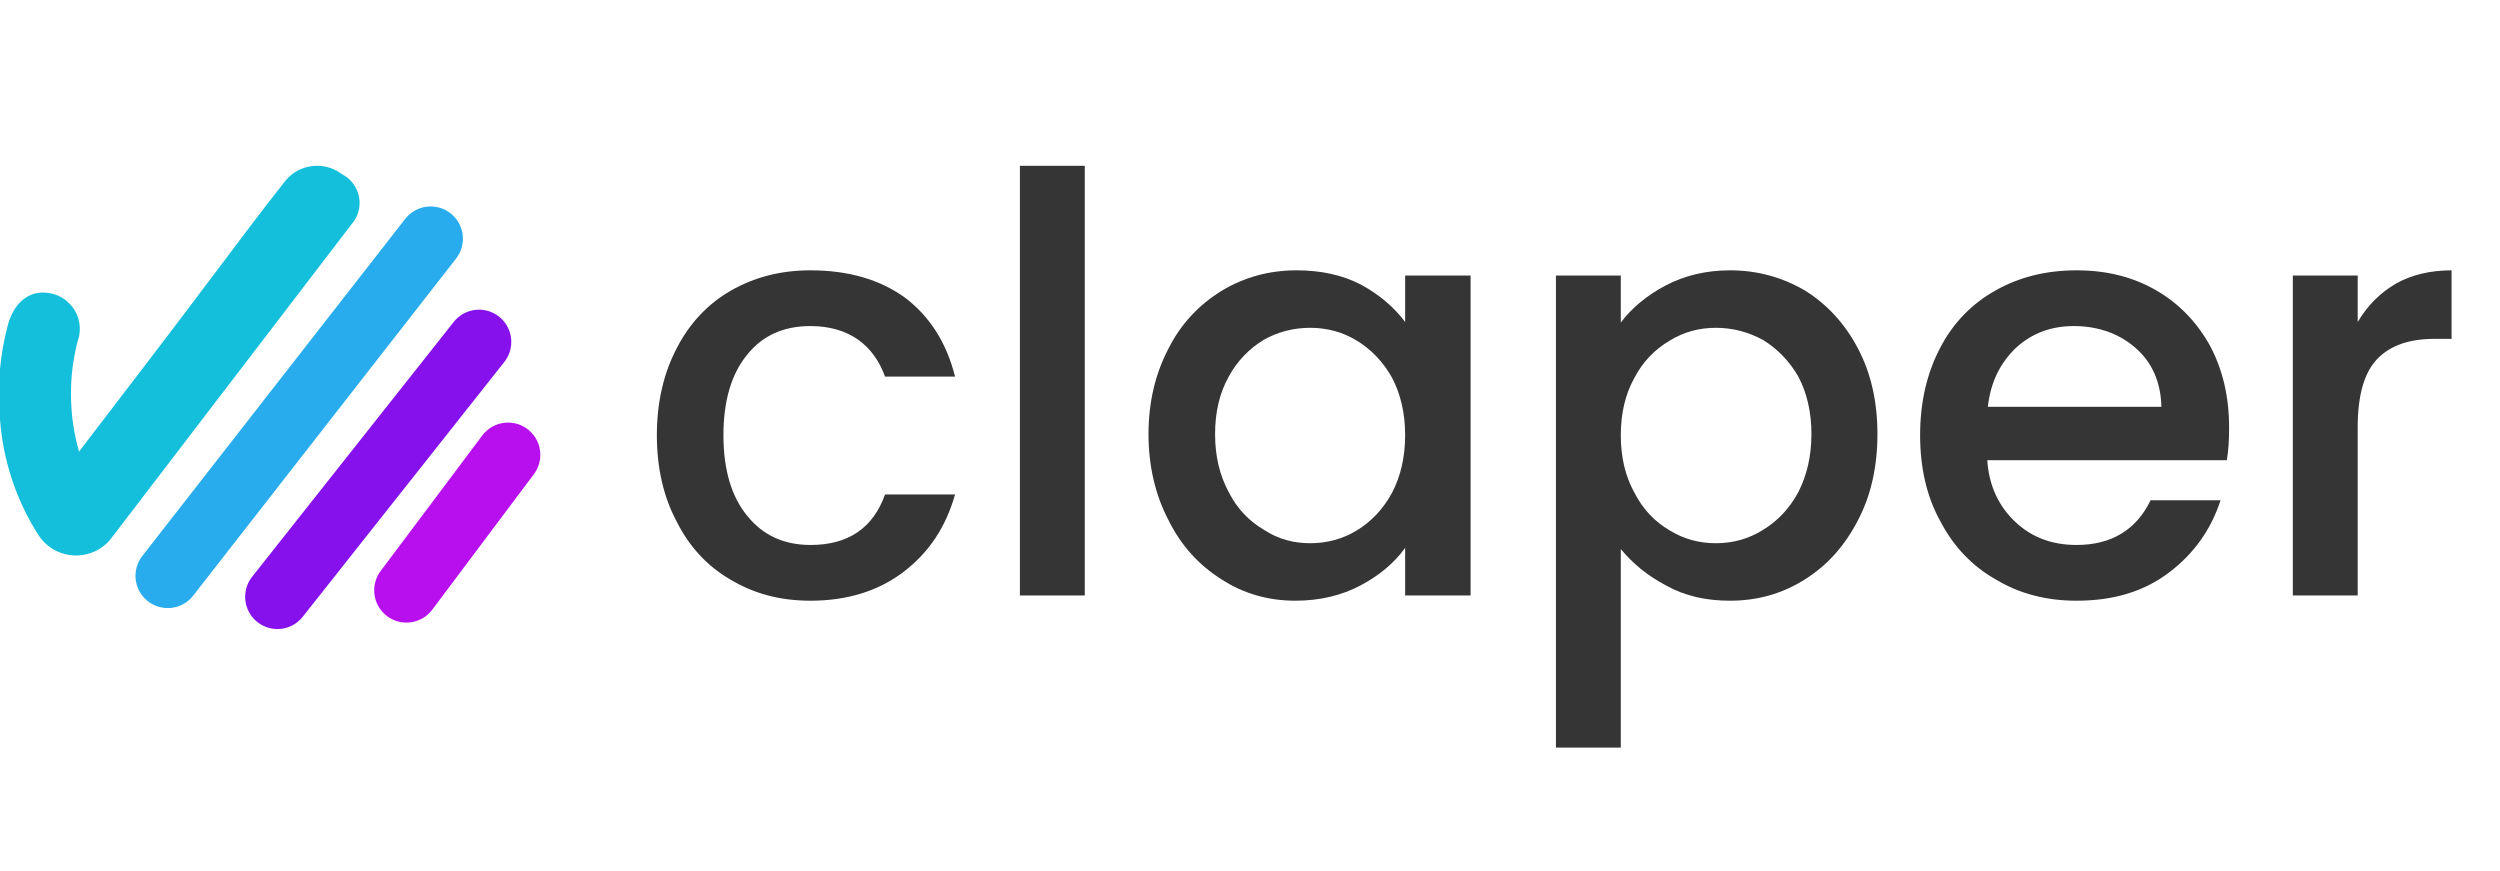
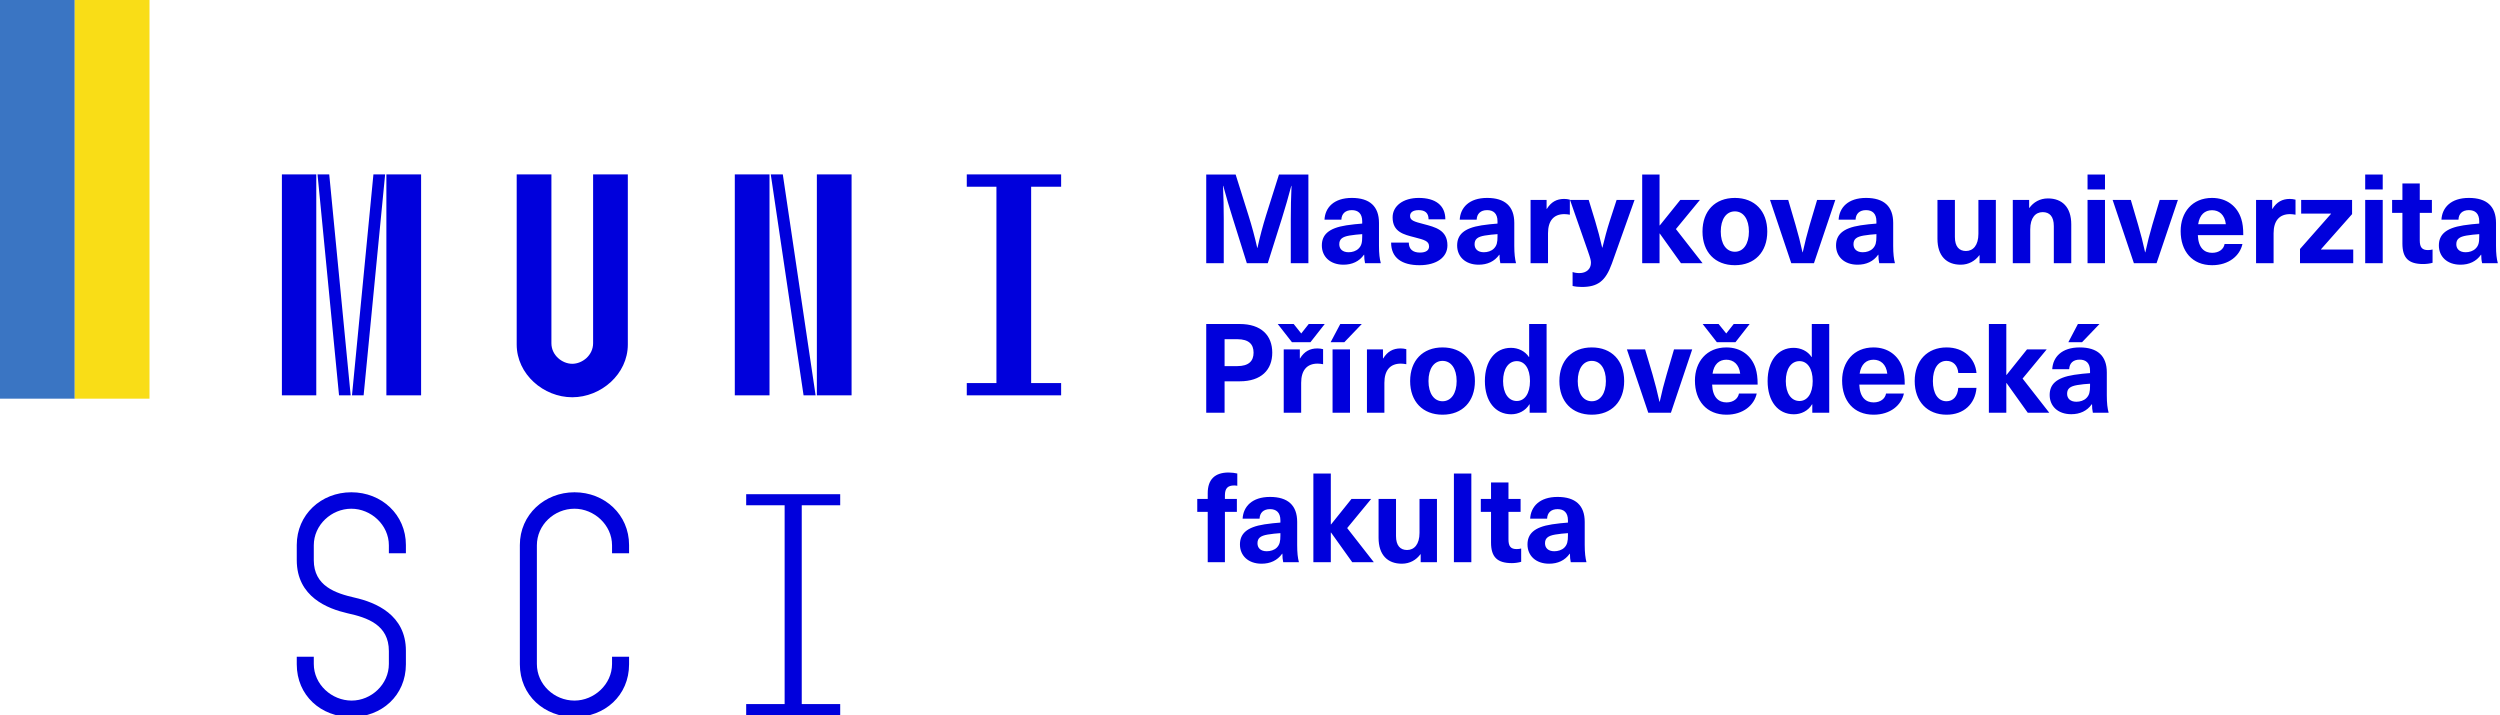
- <svg xmlns="http://www.w3.org/2000/svg" width="100%" height="100%" viewBox="0 0 155 54" version="1.1" xml:space="preserve" style="fill-rule:evenodd;clip-rule:evenodd;stroke-linecap:round;">
-   <g transform="matrix(0.98,0,0,1,39.42,36.92)">
-     <g transform="matrix(36,0,0,36,0,0)">
-       <path d="M0.037,-0.276C0.037,-0.333 0.049,-0.383 0.072,-0.426C0.094,-0.468 0.126,-0.502 0.167,-0.525C0.208,-0.548 0.254,-0.56 0.307,-0.56C0.374,-0.56 0.429,-0.544 0.473,-0.513C0.516,-0.481 0.546,-0.436 0.561,-0.377L0.438,-0.377C0.428,-0.404 0.412,-0.426 0.39,-0.441C0.368,-0.456 0.34,-0.464 0.307,-0.464C0.26,-0.464 0.223,-0.448 0.196,-0.415C0.168,-0.382 0.154,-0.335 0.154,-0.276C0.154,-0.217 0.168,-0.17 0.196,-0.137C0.223,-0.104 0.26,-0.087 0.307,-0.087C0.373,-0.087 0.417,-0.116 0.438,-0.174L0.561,-0.174C0.545,-0.118 0.515,-0.074 0.471,-0.041C0.427,-0.008 0.372,0.009 0.307,0.009C0.254,0.009 0.208,-0.003 0.167,-0.027C0.126,-0.05 0.094,-0.084 0.072,-0.127C0.049,-0.169 0.037,-0.219 0.037,-0.276Z" style="fill:rgb(53,53,53);fill-rule:nonzero;" />
-     </g>
-     <g transform="matrix(36,0,0,36,21.6,0)">
-       <rect x="0.075" y="-0.74" width="0.114" height="0.74" style="fill:rgb(53,53,53);fill-rule:nonzero;" />
-     </g>
-     <g transform="matrix(36,0,0,36,31.104,0)">
-       <path d="M0.037,-0.278C0.037,-0.333 0.049,-0.382 0.072,-0.425C0.094,-0.468 0.126,-0.501 0.166,-0.525C0.205,-0.548 0.249,-0.56 0.297,-0.56C0.34,-0.56 0.378,-0.552 0.411,-0.535C0.443,-0.518 0.469,-0.496 0.488,-0.471L0.488,-0.551L0.603,-0.551L0.603,-0L0.488,-0L0.488,-0.082C0.469,-0.056 0.442,-0.034 0.409,-0.017C0.376,0 0.338,0.009 0.295,0.009C0.248,0.009 0.204,-0.003 0.165,-0.028C0.126,-0.052 0.094,-0.086 0.072,-0.13C0.049,-0.173 0.037,-0.223 0.037,-0.278ZM0.488,-0.276C0.488,-0.314 0.48,-0.347 0.465,-0.375C0.449,-0.403 0.428,-0.424 0.403,-0.439C0.378,-0.454 0.35,-0.461 0.321,-0.461C0.292,-0.461 0.264,-0.454 0.239,-0.44C0.214,-0.425 0.193,-0.404 0.178,-0.377C0.162,-0.349 0.154,-0.316 0.154,-0.278C0.154,-0.24 0.162,-0.207 0.178,-0.178C0.193,-0.149 0.214,-0.128 0.24,-0.113C0.265,-0.097 0.292,-0.09 0.321,-0.09C0.35,-0.09 0.378,-0.097 0.403,-0.112C0.428,-0.127 0.449,-0.148 0.465,-0.177C0.48,-0.205 0.488,-0.238 0.488,-0.276Z" style="fill:rgb(53,53,53);fill-rule:nonzero;" />
-     </g>
-     <g transform="matrix(36,0,0,36,55.512,0)">
-       <path d="M0.189,-0.47C0.208,-0.495 0.235,-0.517 0.268,-0.534C0.301,-0.551 0.339,-0.56 0.381,-0.56C0.429,-0.56 0.473,-0.548 0.513,-0.525C0.552,-0.501 0.583,-0.468 0.606,-0.425C0.629,-0.382 0.64,-0.333 0.64,-0.278C0.64,-0.223 0.629,-0.173 0.606,-0.13C0.583,-0.086 0.552,-0.052 0.513,-0.028C0.473,-0.003 0.429,0.009 0.381,0.009C0.339,0.009 0.302,0.001 0.269,-0.017C0.236,-0.034 0.21,-0.055 0.189,-0.08L0.189,0.262L0.075,0.262L0.075,-0.551L0.189,-0.551L0.189,-0.47ZM0.524,-0.278C0.524,-0.316 0.516,-0.349 0.501,-0.377C0.485,-0.404 0.464,-0.425 0.439,-0.44C0.413,-0.454 0.385,-0.461 0.356,-0.461C0.327,-0.461 0.3,-0.454 0.275,-0.439C0.249,-0.424 0.228,-0.403 0.213,-0.375C0.197,-0.347 0.189,-0.314 0.189,-0.276C0.189,-0.238 0.197,-0.205 0.213,-0.177C0.228,-0.148 0.249,-0.127 0.275,-0.112C0.3,-0.097 0.327,-0.09 0.356,-0.09C0.385,-0.09 0.413,-0.097 0.439,-0.113C0.464,-0.128 0.485,-0.149 0.501,-0.178C0.516,-0.207 0.524,-0.24 0.524,-0.278Z" style="fill:rgb(53,53,53);fill-rule:nonzero;" />
-     </g>
-     <g transform="matrix(36,0,0,36,79.92,0)">
-       <path d="M0.58,-0.289C0.58,-0.268 0.579,-0.25 0.576,-0.233L0.155,-0.233C0.158,-0.189 0.175,-0.154 0.204,-0.127C0.233,-0.1 0.269,-0.087 0.312,-0.087C0.373,-0.087 0.417,-0.113 0.442,-0.164L0.565,-0.164C0.548,-0.113 0.518,-0.072 0.475,-0.04C0.431,-0.007 0.377,0.009 0.312,0.009C0.259,0.009 0.212,-0.003 0.171,-0.027C0.129,-0.05 0.096,-0.084 0.073,-0.127C0.049,-0.169 0.037,-0.219 0.037,-0.276C0.037,-0.333 0.049,-0.383 0.072,-0.426C0.094,-0.468 0.127,-0.502 0.169,-0.525C0.21,-0.548 0.258,-0.56 0.312,-0.56C0.364,-0.56 0.41,-0.549 0.451,-0.526C0.492,-0.503 0.523,-0.471 0.546,-0.431C0.569,-0.389 0.58,-0.342 0.58,-0.289ZM0.461,-0.325C0.46,-0.367 0.445,-0.401 0.416,-0.426C0.387,-0.451 0.35,-0.464 0.307,-0.464C0.268,-0.464 0.234,-0.452 0.206,-0.427C0.178,-0.401 0.161,-0.368 0.156,-0.325L0.461,-0.325Z" style="fill:rgb(53,53,53);fill-rule:nonzero;" />
-     </g>
-     <g transform="matrix(36,0,0,36,102.132,0)">
-       <path d="M0.189,-0.471C0.206,-0.499 0.228,-0.521 0.256,-0.537C0.283,-0.552 0.316,-0.56 0.354,-0.56L0.354,-0.442L0.325,-0.442C0.28,-0.442 0.247,-0.431 0.224,-0.408C0.201,-0.385 0.189,-0.346 0.189,-0.29L0.189,-0L0.075,-0L0.075,-0.551L0.189,-0.551L0.189,-0.471Z" style="fill:rgb(53,53,53);fill-rule:nonzero;" />
-     </g>
-   </g>
-   <g id="Logo">
-     <path d="M6.8,33.5C6.273,34.098 5.513,34.441 4.715,34.441C3.785,34.441 2.915,33.974 2.4,33.2C1.013,31.038 0.188,28.562 0,26C-0.186,24.019 -0.017,22.021 0.5,20.1C0.9,18.7 1.9,17.9 3.2,18.2C4.22,18.433 4.949,19.348 4.949,20.394C4.949,20.669 4.899,20.943 4.8,21.2C4.234,23.436 4.269,25.782 4.9,28C7.8,24.2 10.5,20.7 13.2,17.1C14.7,15.1 16.2,13.1 17.7,11.2C18.562,10.149 20.124,9.971 21.2,10.8C21.87,11.14 22.295,11.831 22.295,12.583C22.295,13.067 22.119,13.536 21.8,13.9L6.8,33.5Z" style="fill:rgb(20,191,219);fill-rule:nonzero;" />
-     <path d="M10.4,35.7L26.7,14.8" style="fill:none;fill-rule:nonzero;stroke:rgb(41,172,237);stroke-width:4px;" />
-     <path d="M17.2,37L29.7,21.2" style="fill:none;fill-rule:nonzero;stroke:rgb(134,17,237);stroke-width:4px;" />
-     <path d="M25.2,36.6L31.5,28.2" style="fill:none;fill-rule:nonzero;stroke:rgb(184,15,239);stroke-width:4px;" />
-   </g>
+ <svg xmlns="http://www.w3.org/2000/svg" width="301" height="86" viewBox="0 0 301 86">
+   <rect x="0" y="0" width="9" height="48" style="fill:#3a75c3" />
+   <rect x="9" y="0" width="9" height="48" style="fill:#f9dd17" />
+   <path fill="#0000dc" d="M33.94,21l0,26.6l4.14,0l0,-26.6zm4.29,0l2.59,26.6l1.4,0l-2.58,-26.6zm6.73,0l-2.58,26.6l1.4,0l2.59,-26.6zm1.56,0l0,26.6l4.18,0l0,-26.6zm15.69,0l0,20.48c0,3.57,3.23,6.35,6.69,6.35c3.46,0,6.69,-2.78,6.69,-6.35l0,-20.48l-4.18,0l0,20.33c0,1.44,-1.29,2.47,-2.51,2.47c-1.22,0,-2.51,-1.03,-2.51,-2.47l0,-20.33zm26.26,0l0,26.6l4.18,0l0,-26.6zm4.33,0l3.95,26.6l1.45,0l-3.95,-26.6zm5.55,0l0,26.6l4.18,0l0,-26.6zm18.05,25.12l0,1.48l11.36,0l0,-1.48l-3.61,0l0,-23.64l3.61,0l0,-1.48l-11.36,0l0,1.48l3.57,0l0,23.64z" />
+   <path fill="#0000dc" d="M42.3,86.33c3.65,0,6.57,-2.59,6.57,-6.35l0,-1.63c0,-4.33,-3.64,-5.82,-6.15,-6.39c-2.32,-0.53,-4.94,-1.4,-4.94,-4.52l0,-1.78c0,-2.47,2.13,-4.41,4.52,-4.41c2.36,0,4.52,1.94,4.52,4.41l0,0.95l2.05,0l0,-0.99c0,-3.65,-2.92,-6.35,-6.57,-6.35c-3.65,0,-6.57,2.7,-6.57,6.35l0,1.82c0,4.45,3.76,5.85,6.08,6.39c2.43,0.53,5.01,1.4,5.01,4.56l0,1.55c0,2.47,-2.13,4.41,-4.48,4.41c-2.4,0,-4.56,-1.94,-4.56,-4.41l0,-0.87l-2.05,0l0,0.91c0,3.76,2.92,6.35,6.57,6.35zm26.87,0c3.64,0,6.57,-2.59,6.57,-6.35l0,-0.91l-2.05,0l0,0.87c0,2.47,-2.17,4.41,-4.52,4.41c-2.44,0,-4.53,-1.94,-4.53,-4.41l0,-14.28c0,-2.47,2.09,-4.41,4.53,-4.41c2.35,0,4.52,1.94,4.52,4.41l0,0.95l2.05,0l0,-0.99c0,-3.65,-2.93,-6.35,-6.57,-6.35c-3.61,0,-6.58,2.7,-6.58,6.35l0,14.36c0,3.76,2.97,6.35,6.58,6.35zm20.67,-1.56l0,1.33l11.32,0l0,-1.33l-4.63,0l0,-23.94l4.63,0l0,-1.33l-11.32,0l0,1.33l4.63,0l0,23.94z" />
+   <path fill="#0000dc" d="M157.53,31.69l0,-10.68l-3.54,0l-1.55,4.9c-0.4,1.29,-0.76,2.63,-1.04,3.93l-0.03,0c-0.29,-1.3,-0.65,-2.64,-1.06,-3.93l-1.54,-4.9l-3.54,0l0,10.68l2.11,0l0,-5.31c0,-1.34,-0.03,-2.67,-0.09,-4l0.03,0c0.35,1.3,0.74,2.63,1.15,3.92l1.69,5.39l2.52,0l1.7,-5.39c0.4,-1.29,0.79,-2.62,1.13,-3.92l0.03,0c-0.06,1.33,-0.09,2.66,-0.09,4l0,5.31zm5.23,-7.86c-2.17,0,-3.22,1.17,-3.29,2.62l2.03,0c0.03,-0.72,0.48,-1.15,1.26,-1.15c0.74,0,1.25,0.39,1.25,1.35l0,0.27c-0.48,0.03,-1.34,0.12,-1.91,0.21c-2.2,0.34,-2.95,1.18,-2.95,2.43c0,1.32,0.98,2.31,2.6,2.31c1.04,0,1.9,-0.39,2.47,-1.2l0.03,0c0,0.37,0.03,0.7,0.1,1.02l1.9,0c-0.14,-0.51,-0.22,-1.13,-0.22,-2.09l0,-2.76c0,-1.99,-1.11,-3.01,-3.27,-3.01zm1.25,4.65c0,0.69,-0.07,1.09,-0.44,1.45c-0.3,0.3,-0.76,0.44,-1.19,0.44c-0.74,0,-1.13,-0.39,-1.13,-0.96c0,-0.62,0.36,-0.9,1.23,-1.05c0.45,-0.08,1.08,-0.14,1.53,-0.17zm6.81,-4.65c-1.89,0,-3.15,0.97,-3.15,2.34c0,1.77,1.36,2.07,2.64,2.4c1.19,0.31,1.75,0.45,1.75,1.11c0,0.45,-0.37,0.73,-1.1,0.73c-0.87,0,-1.34,-0.43,-1.34,-1.2l-2.13,0c0,1.85,1.31,2.72,3.42,2.72c2.07,0,3.36,-0.96,3.36,-2.39c0,-1.86,-1.5,-2.2,-2.86,-2.56c-1.16,-0.3,-1.64,-0.44,-1.64,-0.98c0,-0.43,0.36,-0.7,1.04,-0.7c0.75,0,1.19,0.33,1.19,1.11l2.02,0c0,-1.7,-1.21,-2.58,-3.2,-2.58zm8.23,0c-2.17,0,-3.22,1.17,-3.3,2.62l2.04,0c0.03,-0.72,0.48,-1.15,1.26,-1.15c0.74,0,1.25,0.39,1.25,1.35l0,0.27c-0.48,0.03,-1.34,0.12,-1.91,0.21c-2.2,0.34,-2.95,1.18,-2.95,2.43c0,1.32,0.97,2.31,2.59,2.31c1.05,0,1.91,-0.39,2.48,-1.2l0.03,0c0,0.37,0.03,0.7,0.1,1.02l1.89,0c-0.13,-0.51,-0.21,-1.13,-0.21,-2.09l0,-2.76c0,-1.99,-1.11,-3.01,-3.27,-3.01zm1.25,4.65c0,0.69,-0.08,1.09,-0.44,1.45c-0.3,0.3,-0.76,0.44,-1.2,0.44c-0.73,0,-1.12,-0.39,-1.12,-0.96c0,-0.62,0.36,-0.9,1.23,-1.05c0.45,-0.08,1.08,-0.14,1.53,-0.17zm8.02,-4.53c-0.9,0,-1.57,0.37,-2.08,1.2l-0.03,0l0,-1.08l-1.93,0l0,7.62l2.1,0l0,-3.6c0,-1.5,0.68,-2.31,1.97,-2.31c0.21,0,0.43,0.03,0.66,0.07l0,-1.81c-0.2,-0.06,-0.48,-0.09,-0.69,-0.09zm8.48,0.12l-2.16,0l-0.83,2.55c-0.34,1.05,-0.62,2.13,-0.88,3.19l-0.03,0c-0.24,-1.06,-0.52,-2.14,-0.84,-3.19l-0.78,-2.55l-2.25,0l2.16,6.19c0.3,0.86,0.36,1.1,0.36,1.38c0,0.75,-0.55,1.24,-1.39,1.24c-0.32,0,-0.61,-0.05,-0.82,-0.13l0,1.68c0.32,0.08,0.72,0.12,1.1,0.12c1.9,0,2.86,-0.67,3.63,-2.82zm8.19,7.62l-3.21,-4.11l2.89,-3.51l-2.36,0l-2.47,3.07l-0.03,0l0,-6.13l-2.09,0l0,10.68l2.09,0l0,-3.57l0.03,0l2.55,3.57zm3.89,-7.86c-2.39,0,-3.9,1.57,-3.9,4.05c0,2.47,1.51,4.05,3.9,4.05c2.38,0,3.9,-1.58,3.9,-4.05c0,-2.48,-1.52,-4.05,-3.9,-4.05zm0,1.62c1.03,0,1.69,0.94,1.69,2.43c0,1.48,-0.66,2.43,-1.69,2.43c-1.04,0,-1.7,-0.95,-1.7,-2.43c0,-1.49,0.66,-2.43,1.7,-2.43zm9.52,6.24l2.57,-7.62l-2.19,0l-0.89,3c-0.31,1.08,-0.6,2.19,-0.84,3.3l-0.03,0c-0.24,-1.11,-0.52,-2.22,-0.84,-3.3l-0.88,-3l-2.19,0l2.56,7.62zm6.27,-7.86c-2.17,0,-3.22,1.17,-3.3,2.62l2.04,0c0.03,-0.72,0.48,-1.15,1.26,-1.15c0.74,0,1.25,0.39,1.25,1.35l0,0.27c-0.48,0.03,-1.34,0.12,-1.91,0.21c-2.2,0.34,-2.95,1.18,-2.95,2.43c0,1.32,0.97,2.31,2.59,2.31c1.05,0,1.91,-0.39,2.48,-1.2l0.03,0c0,0.37,0.03,0.7,0.1,1.02l1.89,0c-0.13,-0.51,-0.21,-1.13,-0.21,-2.09l0,-2.76c0,-1.99,-1.11,-3.01,-3.27,-3.01zm1.25,4.65c0,0.69,-0.08,1.09,-0.44,1.45c-0.3,0.3,-0.76,0.44,-1.2,0.44c-0.73,0,-1.12,-0.39,-1.12,-0.96c0,-0.62,0.36,-0.9,1.23,-1.05c0.45,-0.08,1.08,-0.14,1.53,-0.17zm10.15,3.39c0.98,0,1.74,-0.47,2.24,-1.14l0.03,0l0,0.96l1.96,0l0,-7.62l-2.1,0l0,4.08c0,1.38,-0.63,2.07,-1.5,2.07c-0.82,0,-1.33,-0.53,-1.33,-1.68l0,-4.47l-2.1,0l0,4.68c0,2.07,1.09,3.12,2.8,3.12zm10.5,-7.98c-0.97,0,-1.74,0.46,-2.23,1.14l-0.03,0l0,-0.96l-1.97,0l0,7.62l2.1,0l0,-4.08c0,-1.38,0.63,-2.07,1.5,-2.07c0.83,0,1.34,0.52,1.34,1.68l0,4.47l2.1,0l0,-4.68c0,-2.07,-1.1,-3.12,-2.81,-3.12zm6.87,-1.08l0,-1.8l-2.1,0l0,1.8zm0,8.88l0,-7.62l-2.1,0l0,7.62zm6.21,0l2.57,-7.62l-2.19,0l-0.89,3c-0.32,1.08,-0.6,2.19,-0.84,3.3l-0.03,0c-0.24,-1.11,-0.52,-2.22,-0.84,-3.3l-0.88,-3l-2.19,0l2.56,7.62zm6.69,-1.25c-0.9,0,-1.66,-0.55,-1.72,-2.13l5.47,0c0,-0.84,-0.07,-1.42,-0.24,-1.95c-0.48,-1.54,-1.77,-2.53,-3.52,-2.53c-2.39,0,-3.78,1.74,-3.78,3.99c0,2.43,1.39,4.11,3.79,4.11c2.03,0,3.35,-1.16,3.65,-2.55l-2.15,0c-0.1,0.61,-0.66,1.06,-1.5,1.06zm-0.01,-5.13c0.84,0,1.53,0.53,1.66,1.68l-3.33,0c0.17,-1.15,0.81,-1.68,1.67,-1.68zm9.36,-1.36c-0.9,0,-1.58,0.37,-2.09,1.2l-0.03,0l0,-1.08l-1.94,0l0,7.62l2.11,0l0,-3.6c0,-1.5,0.69,-2.31,1.98,-2.31c0.21,0,0.41,0.03,0.66,0.07l0,-1.81c-0.21,-0.06,-0.49,-0.09,-0.69,-0.09zm7.5,1.83l0,-1.71l-6.13,0l0,1.65l3.59,0l0,0.03l-3.73,4.23l0,1.71l6.41,0l0,-1.65l-3.88,0l0,-0.03zm3.69,-2.97l0,-1.8l-2.11,0l0,1.8zm0,8.88l0,-7.62l-2.11,0l0,7.62zm5.45,-1.58c-0.71,0,-0.99,-0.33,-0.99,-1.17l0,-3.31l1.46,0l0,-1.56l-1.46,0l0,-1.98l-2.09,0l0,1.98l-1.24,0l0,1.56l1.24,0l0,3.69c0,1.77,0.76,2.47,2.51,2.47c0.37,0,0.83,-0.06,1.12,-0.15l0,-1.6c-0.14,0.04,-0.35,0.07,-0.55,0.07zm4.92,-6.28c-2.17,0,-3.22,1.17,-3.3,2.62l2.05,0c0.02,-0.72,0.48,-1.15,1.25,-1.15c0.74,0,1.25,0.39,1.25,1.35l0,0.27c-0.48,0.03,-1.33,0.12,-1.9,0.21c-2.21,0.34,-2.96,1.18,-2.96,2.43c0,1.32,0.98,2.31,2.6,2.31c1.05,0,1.9,-0.39,2.47,-1.2l0.03,0c0,0.37,0.03,0.7,0.11,1.02l1.89,0c-0.14,-0.51,-0.22,-1.13,-0.22,-2.09l0,-2.76c0,-1.99,-1.1,-3.01,-3.27,-3.01zm1.25,4.65c0,0.69,-0.07,1.09,-0.44,1.45c-0.3,0.3,-0.76,0.44,-1.19,0.44c-0.74,0,-1.13,-0.39,-1.13,-0.96c0,-0.62,0.36,-0.9,1.23,-1.05c0.45,-0.08,1.08,-0.14,1.53,-0.17z" />
+   <path fill="#0000dc" d="M145.23,39.01l0,10.68l2.21,0l0,-3.78l1.82,0c2.6,0,3.92,-1.38,3.92,-3.45c0,-2.07,-1.32,-3.45,-3.92,-3.45zm2.21,1.83l1.53,0c1.39,0,1.96,0.61,1.96,1.62c0,1,-0.57,1.62,-1.96,1.62l-1.53,0zm10.34,0.36l1.72,-2.19l-1.93,0l-0.9,1.14l-0.91,-1.14l-1.92,0l1.71,2.19zm0.83,0.75c-0.9,0,-1.58,0.37,-2.08,1.2l-0.03,0l0,-1.08l-1.94,0l0,7.62l2.1,0l0,-3.6c0,-1.5,0.69,-2.31,1.98,-2.31c0.21,0,0.42,0.03,0.66,0.07l0,-1.81c-0.21,-0.06,-0.48,-0.09,-0.69,-0.09zm3.25,-0.75l2.1,-2.19l-2.59,0l-1.16,2.19zm0.68,8.49l0,-7.62l-2.1,0l0,7.62zm6.09,-7.74c-0.9,0,-1.58,0.37,-2.09,1.2l-0.03,0l0,-1.08l-1.93,0l0,7.62l2.1,0l0,-3.6c0,-1.5,0.69,-2.31,1.98,-2.31c0.21,0,0.42,0.03,0.66,0.07l0,-1.81c-0.21,-0.06,-0.48,-0.09,-0.69,-0.09zm5.05,-0.12c-2.38,0,-3.9,1.58,-3.9,4.05c0,2.47,1.52,4.05,3.9,4.05c2.39,0,3.9,-1.58,3.9,-4.05c0,-2.47,-1.51,-4.05,-3.9,-4.05zm0,1.62c1.04,0,1.7,0.94,1.7,2.43c0,1.48,-0.66,2.43,-1.7,2.43c-1.03,0,-1.69,-0.95,-1.69,-2.43c0,-1.49,0.66,-2.43,1.69,-2.43zm12.53,6.24l0,-10.68l-2.1,0l0,3.97l-0.03,0c-0.47,-0.71,-1.29,-1.1,-2.16,-1.1c-1.91,0,-3.14,1.57,-3.14,4c0,2.43,1.25,4,3.17,4c0.88,0,1.72,-0.42,2.19,-1.2l0.03,0l0,1.01zm-3.59,-6.21c0.95,0,1.59,0.88,1.59,2.4c0,1.51,-0.64,2.4,-1.59,2.4c-1,0,-1.65,-0.94,-1.65,-2.4c0,-1.46,0.65,-2.4,1.65,-2.4zm9.03,-1.65c-2.38,0,-3.9,1.58,-3.9,4.05c0,2.47,1.52,4.05,3.9,4.05c2.39,0,3.9,-1.58,3.9,-4.05c0,-2.47,-1.51,-4.05,-3.9,-4.05zm0,1.62c1.04,0,1.7,0.94,1.7,2.43c0,1.48,-0.66,2.43,-1.7,2.43c-1.03,0,-1.69,-0.95,-1.69,-2.43c0,-1.49,0.66,-2.43,1.69,-2.43zm9.53,6.24l2.56,-7.62l-2.19,0l-0.88,3c-0.32,1.08,-0.6,2.19,-0.84,3.3l-0.03,0c-0.24,-1.11,-0.53,-2.22,-0.84,-3.3l-0.89,-3l-2.19,0l2.57,7.62zm5.53,-8.49l2.24,0l1.71,-2.19l-1.92,0l-0.9,1.14l-0.92,-1.14l-1.92,0zm1.16,7.25c-0.9,0,-1.67,-0.56,-1.73,-2.14l5.48,0c0,-0.84,-0.08,-1.42,-0.24,-1.95c-0.48,-1.54,-1.77,-2.53,-3.53,-2.53c-2.38,0,-3.78,1.74,-3.78,3.99c0,2.43,1.4,4.11,3.8,4.11c2.02,0,3.34,-1.16,3.64,-2.55l-2.14,0c-0.11,0.61,-0.66,1.07,-1.5,1.07zm-0.02,-5.14c0.84,0,1.53,0.53,1.67,1.68l-3.33,0c0.16,-1.15,0.81,-1.68,1.66,-1.68zm12.39,6.38l0,-10.68l-2.1,0l0,3.97l-0.03,0c-0.46,-0.71,-1.29,-1.1,-2.16,-1.1c-1.9,0,-3.13,1.57,-3.13,4c0,2.43,1.24,4,3.16,4c0.89,0,1.73,-0.42,2.19,-1.2l0.03,0l0,1.01zm-3.58,-6.21c0.94,0,1.59,0.88,1.59,2.4c0,1.51,-0.65,2.4,-1.59,2.4c-1.01,0,-1.65,-0.94,-1.65,-2.4c0,-1.46,0.64,-2.4,1.65,-2.4zm8.92,4.97c-0.9,0,-1.66,-0.56,-1.72,-2.14l5.47,0c0,-0.84,-0.07,-1.42,-0.24,-1.95c-0.48,-1.54,-1.77,-2.53,-3.52,-2.53c-2.39,0,-3.78,1.74,-3.78,3.99c0,2.43,1.39,4.11,3.79,4.11c2.03,0,3.35,-1.16,3.65,-2.55l-2.15,0c-0.1,0.61,-0.66,1.07,-1.5,1.07zm-0.01,-5.14c0.84,0,1.53,0.53,1.66,1.68l-3.33,0c0.17,-1.15,0.81,-1.68,1.67,-1.68zm8.8,-1.48c-2.32,0,-3.84,1.59,-3.84,4.05c0,2.46,1.52,4.05,3.84,4.05c2.06,0,3.44,-1.29,3.6,-3.23l-2.2,0c-0.06,1,-0.6,1.61,-1.41,1.61c-1.02,0,-1.64,-0.93,-1.64,-2.43c0,-1.5,0.62,-2.43,1.64,-2.43c0.81,0,1.35,0.55,1.42,1.46l2.19,0c-0.16,-1.79,-1.54,-3.08,-3.6,-3.08zm12.36,7.86l-3.21,-4.11l2.9,-3.51l-2.37,0l-2.46,3.07l-0.03,0l0,-6.13l-2.1,0l0,10.68l2.1,0l0,-3.57l0.03,0l2.55,3.57zm3.95,-8.49l2.1,-2.19l-2.6,0l-1.15,2.19zm-0.29,0.63c-2.17,0,-3.22,1.17,-3.3,2.62l2.04,0c0.03,-0.72,0.48,-1.15,1.26,-1.15c0.74,0,1.25,0.39,1.25,1.35l0,0.27c-0.48,0.03,-1.34,0.12,-1.91,0.21c-2.2,0.34,-2.95,1.18,-2.95,2.43c0,1.32,0.97,2.31,2.6,2.31c1.04,0,1.9,-0.39,2.47,-1.2l0.03,0c0,0.37,0.03,0.71,0.1,1.02l1.9,0c-0.14,-0.51,-0.22,-1.13,-0.22,-2.09l0,-2.76c0,-1.99,-1.11,-3.01,-3.27,-3.01zm1.25,4.65c0,0.69,-0.08,1.09,-0.44,1.45c-0.3,0.3,-0.76,0.44,-1.2,0.44c-0.73,0,-1.12,-0.39,-1.12,-0.96c0,-0.62,0.36,-0.9,1.23,-1.05c0.45,-0.08,1.08,-0.14,1.53,-0.16z" />
+   <path fill="#0000dc" d="M148.59,58.45c0.13,0,0.29,0.01,0.38,0.04l0,-1.48c-0.26,-0.06,-0.68,-0.12,-1.04,-0.12c-1.64,0,-2.52,0.82,-2.52,2.49l0,0.69l-1.26,0l0,1.56l1.26,0l0,6.06l2.07,0l0,-6.06l1.44,0l0,-1.56l-1.44,0l0,-0.44c0,-0.86,0.37,-1.18,1.11,-1.18zm4.32,1.38c-2.17,0,-3.22,1.17,-3.3,2.62l2.04,0c0.03,-0.72,0.48,-1.15,1.26,-1.15c0.74,0,1.25,0.39,1.25,1.35l0,0.27c-0.48,0.03,-1.34,0.12,-1.91,0.21c-2.21,0.34,-2.96,1.18,-2.96,2.43c0,1.32,0.98,2.31,2.6,2.31c1.05,0,1.9,-0.39,2.48,-1.2l0.03,0c0,0.38,0.03,0.71,0.1,1.02l1.89,0c-0.14,-0.51,-0.21,-1.13,-0.21,-2.08l0,-2.77c0,-1.99,-1.11,-3.01,-3.27,-3.01zm1.25,4.65c0,0.69,-0.08,1.1,-0.44,1.46c-0.3,0.29,-0.76,0.43,-1.2,0.43c-0.74,0,-1.12,-0.39,-1.12,-0.96c0,-0.61,0.35,-0.9,1.23,-1.05c0.44,-0.08,1.08,-0.14,1.53,-0.17zm11.25,3.21l-3.21,-4.11l2.89,-3.51l-2.37,0l-2.46,3.07l-0.03,0l0,-6.13l-2.1,0l0,10.68l2.1,0l0,-3.57l0.03,0l2.55,3.57zm3.37,0.18c0.98,0,1.74,-0.46,2.24,-1.14l0.03,0l0,0.96l1.96,0l0,-7.62l-2.1,0l0,4.08c0,1.38,-0.63,2.07,-1.5,2.07c-0.82,0,-1.33,-0.53,-1.33,-1.68l0,-4.47l-2.1,0l0,4.68c0,2.07,1.09,3.12,2.8,3.12zm8.37,-0.18l0,-10.68l-2.1,0l0,10.68zm5.46,-1.58c-0.72,0,-0.99,-0.33,-0.99,-1.17l0,-3.31l1.46,0l0,-1.56l-1.46,0l0,-1.98l-2.1,0l0,1.98l-1.23,0l0,1.56l1.23,0l0,3.69c0,1.77,0.77,2.48,2.52,2.48c0.36,0,0.83,-0.07,1.11,-0.16l0,-1.6c-0.13,0.04,-0.34,0.07,-0.54,0.07zm4.92,-6.28c-2.17,0,-3.22,1.17,-3.3,2.62l2.04,0c0.03,-0.72,0.48,-1.15,1.26,-1.15c0.74,0,1.25,0.39,1.25,1.35l0,0.27c-0.48,0.03,-1.34,0.12,-1.91,0.21c-2.21,0.34,-2.96,1.18,-2.96,2.43c0,1.32,0.98,2.31,2.6,2.31c1.05,0,1.9,-0.39,2.48,-1.2l0.03,0c0,0.38,0.03,0.71,0.1,1.02l1.89,0c-0.13,-0.51,-0.21,-1.13,-0.21,-2.08l0,-2.77c0,-1.99,-1.11,-3.01,-3.27,-3.01zm1.25,4.65c0,0.69,-0.08,1.1,-0.44,1.46c-0.3,0.29,-0.76,0.43,-1.2,0.43c-0.73,0,-1.12,-0.39,-1.12,-0.96c0,-0.61,0.36,-0.9,1.23,-1.05c0.44,-0.08,1.08,-0.14,1.53,-0.17z" />
</svg>
